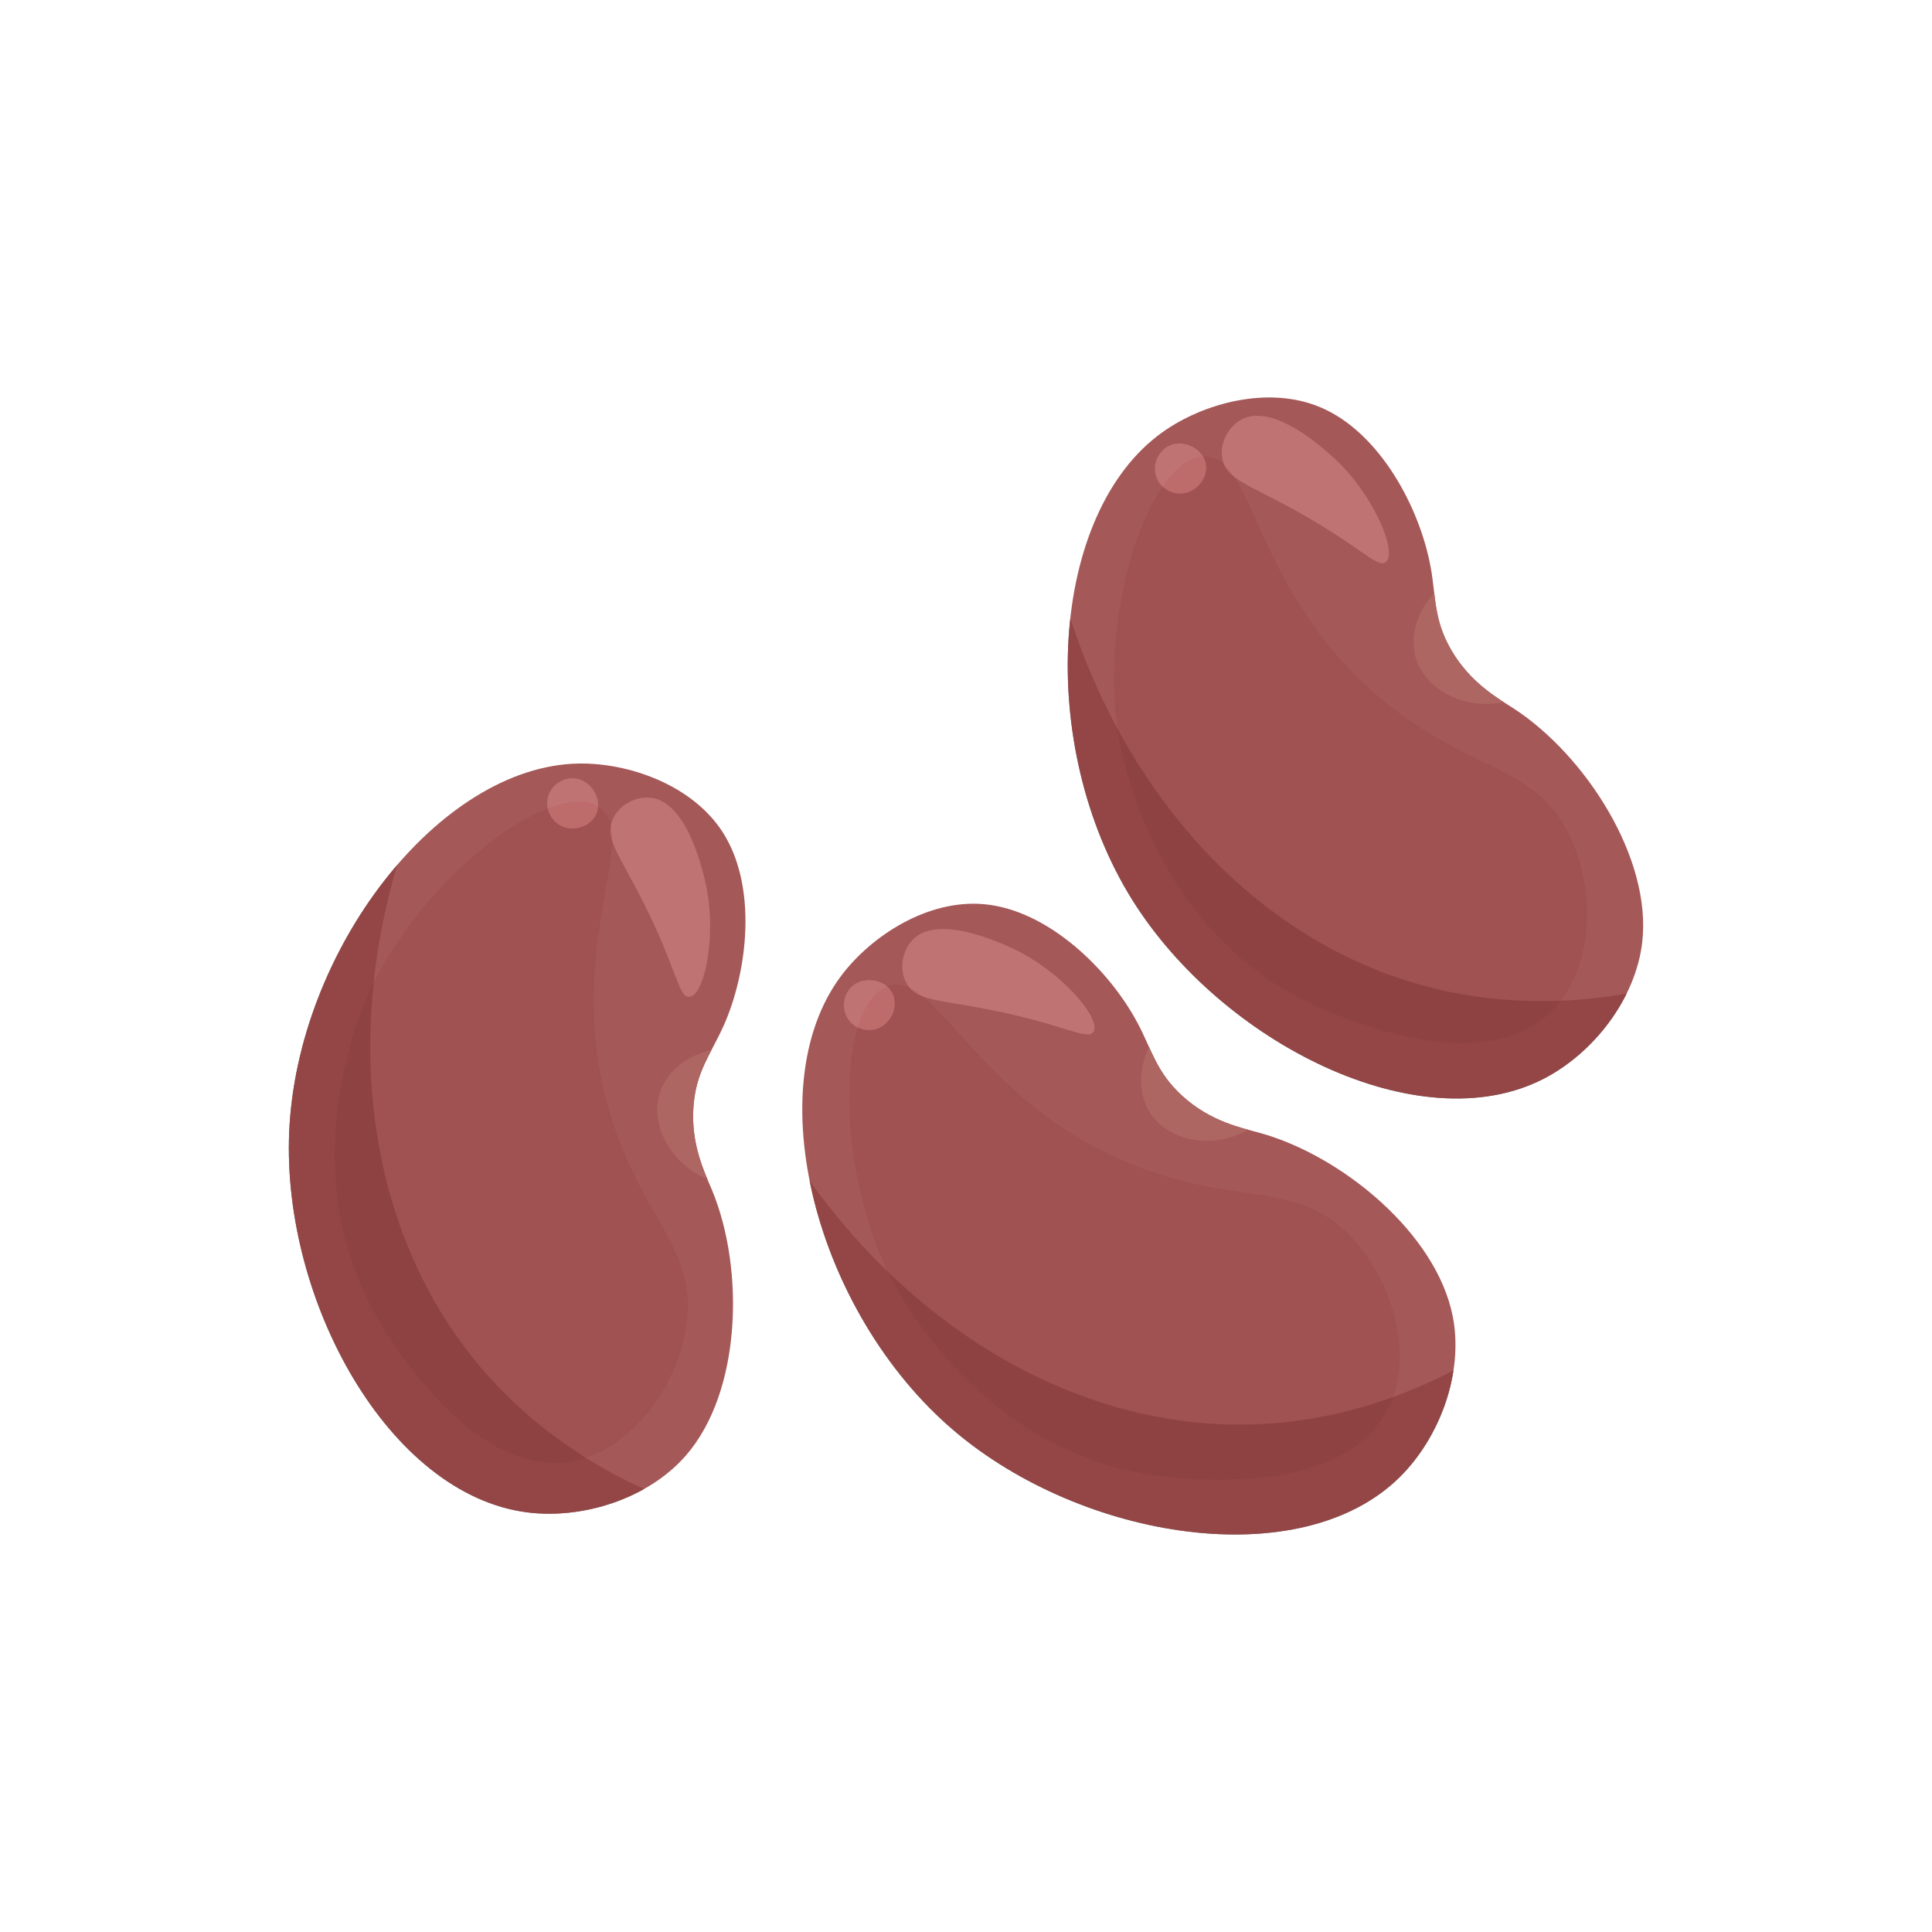
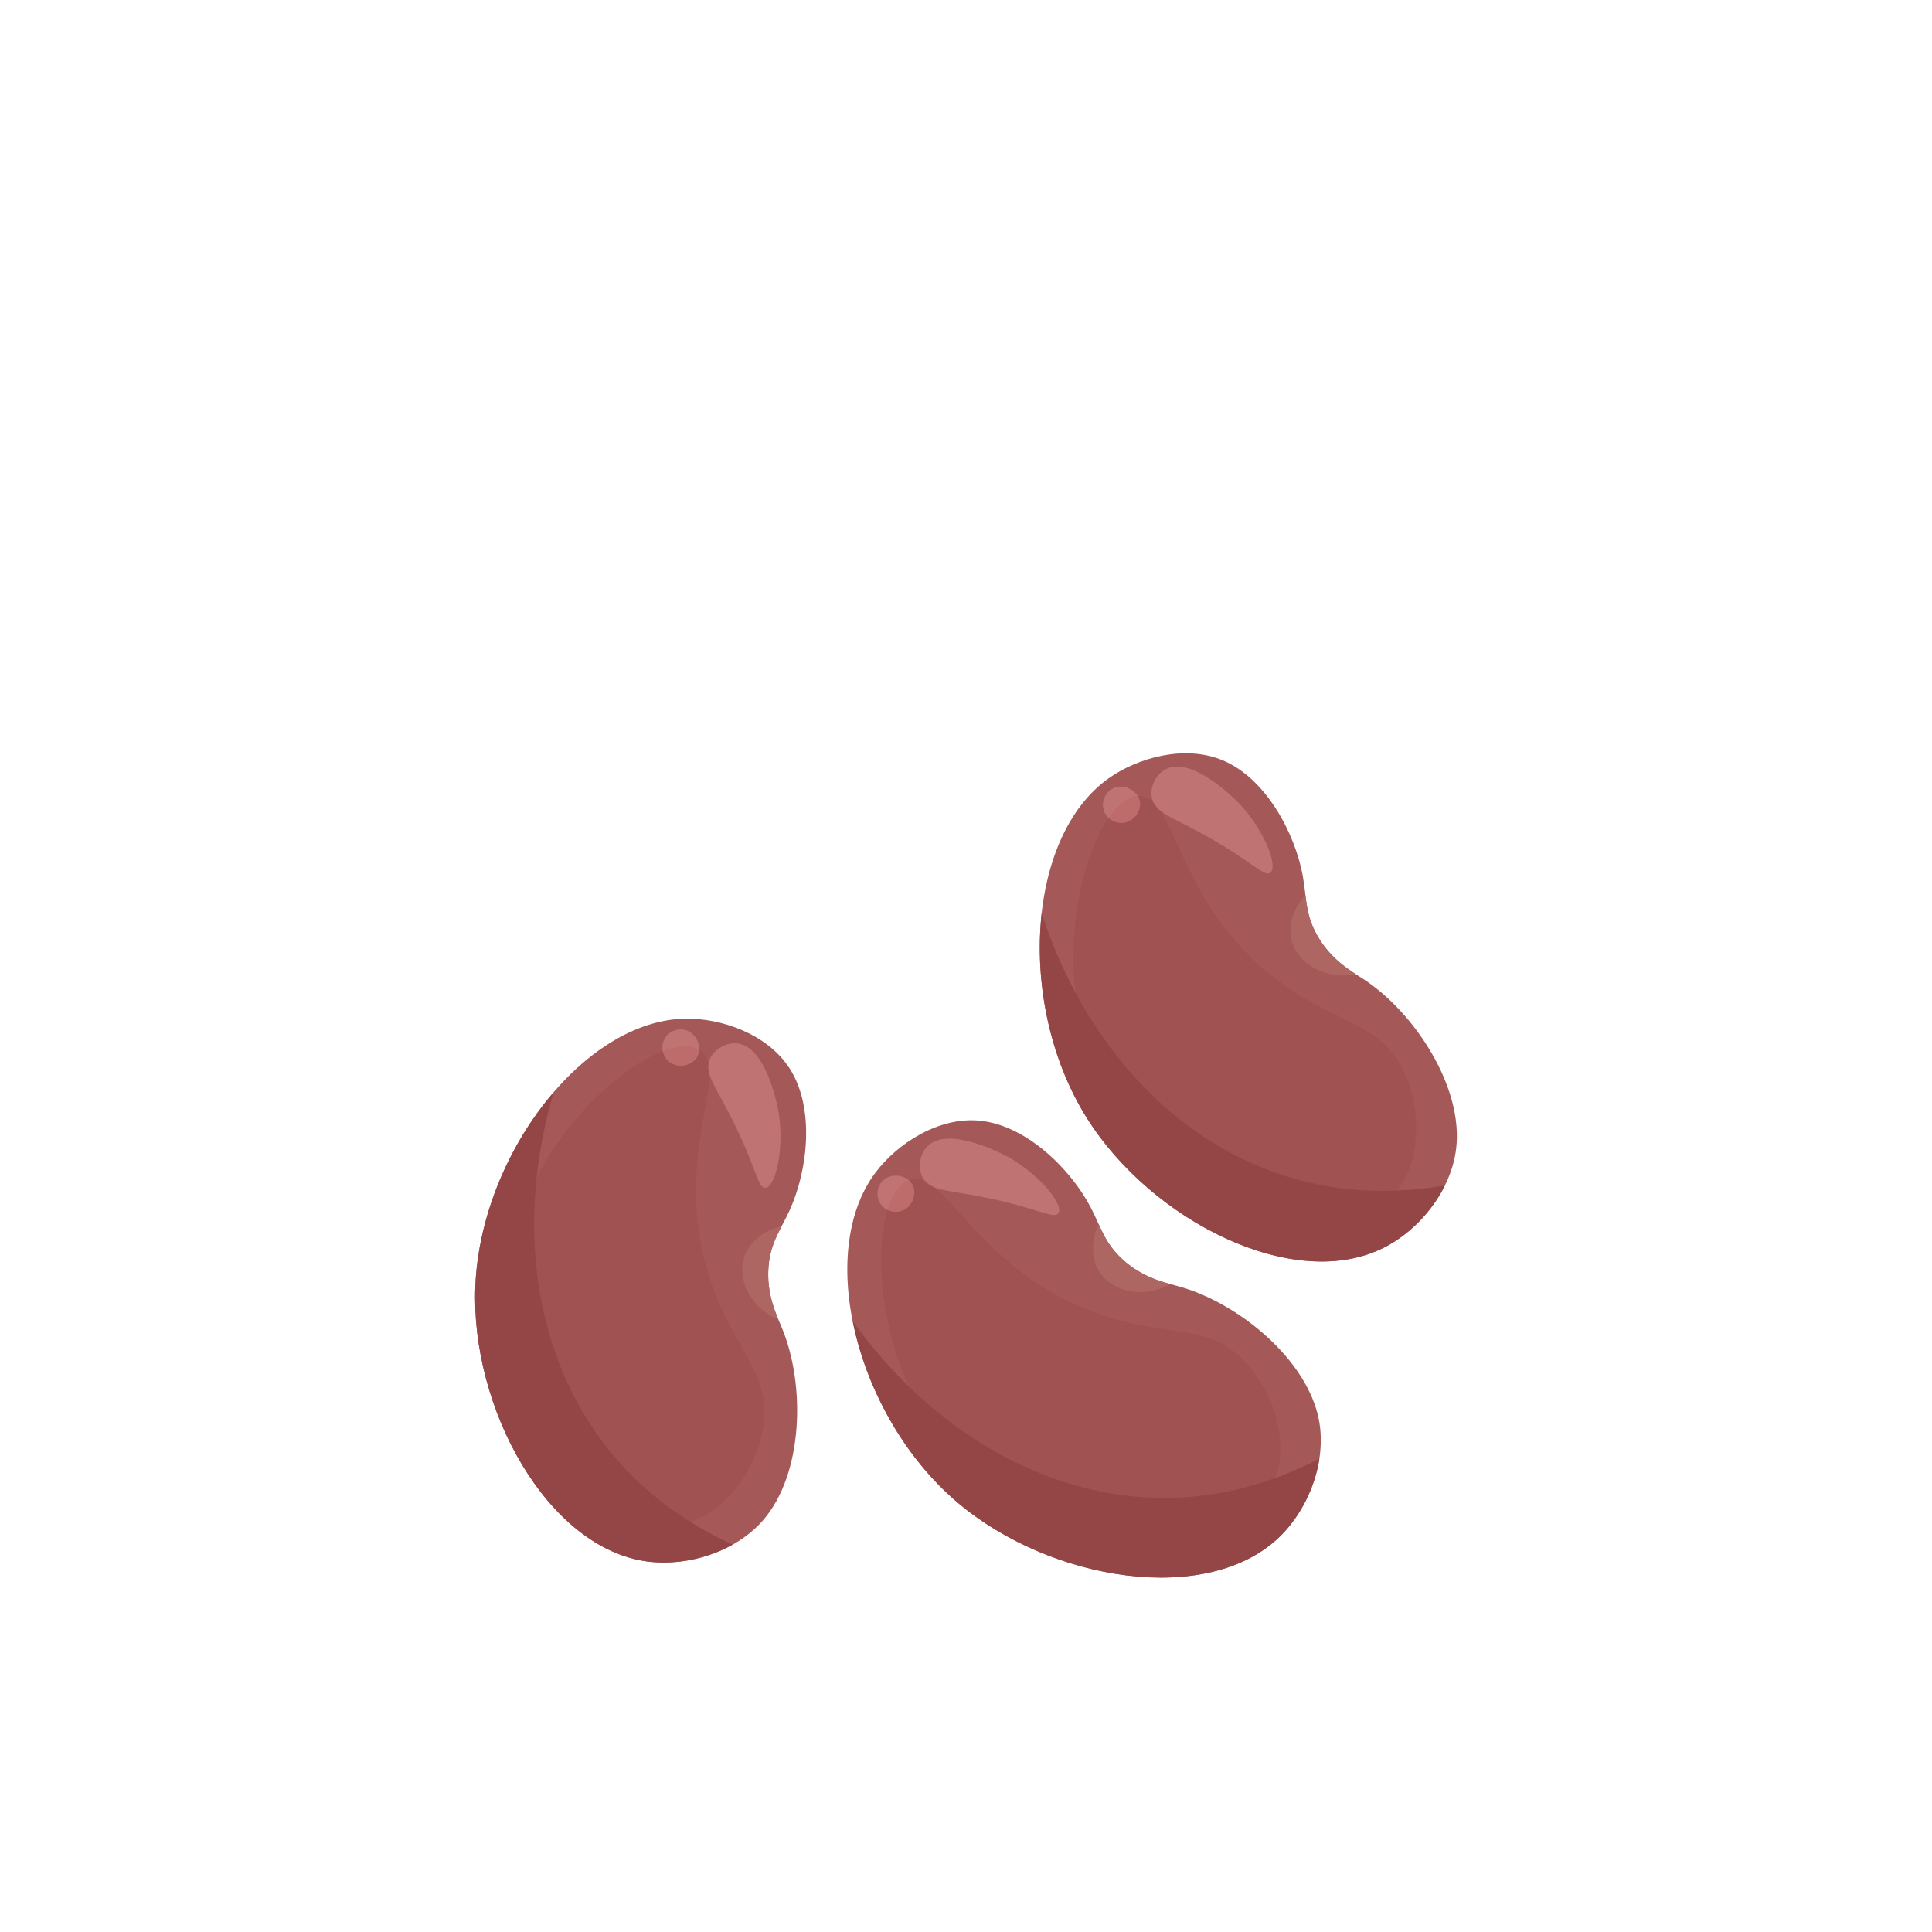
<svg xmlns="http://www.w3.org/2000/svg" viewBox="0 0 540 540">
  <defs>
    <style>
      .cls-1 {
        fill: #a05252;
      }

      .cls-2 {
-         clip-path: url(#clippath-2);
+         isolation: isolate;
      }

      .cls-3 {
-         isolation: isolate;
+         fill: #a55858;
      }

      .cls-4 {
-         clip-path: url(#clippath-1);
+         fill: #c9c9c9;
+         mix-blend-mode: overlay;
+         opacity: .53;
      }

      .cls-5 {
-         fill: #a55858;
+         fill: #944646;
      }

      .cls-6 {
-         fill: #c9c9c9;
-         opacity: .53;
-       }
- 
-       .cls-6, .cls-7 {
-         mix-blend-mode: overlay;
+         fill: none;
      }

      .cls-7 {
-         fill: #686665;
-       }
- 
-       .cls-8 {
-         clip-path: url(#clippath);
-       }
- 
-       .cls-9 {
-         fill: none;
-       }
- 
-       .cls-10 {
        fill: #ad6661;
      }
    </style>
-     <clipPath id="clippath">
-       <path class="cls-9" d="m202.13,287c6.95-15.44,9.61-39.23-.12-54.38-8.58-13.35-26.44-19.45-40.3-19.21-39.02.68-78.79,52.22-80.89,103.2-1.93,47.05,27.91,101.18,66.54,106.1,15.45,1.97,33.77-3.76,44.33-15.87,15.63-17.92,16.41-52.23,7.36-74.11-2.02-4.89-6.03-12.77-5.22-23.54.73-9.75,4.87-14.6,8.29-22.21Z" />
-     </clipPath>
-     <clipPath id="clippath-1">
-       <path class="cls-9" d="m318.04,286.1c-7.89-14.98-25-31.72-42.93-33.37-15.8-1.46-31.6,8.87-39.94,19.93-23.49,31.17-7.35,94.24,31.54,127.27,35.89,30.49,96.92,40.29,124.58,12.87,11.06-10.97,17.83-28.92,14.79-44.71-4.5-23.34-31.06-45.09-53.87-51.42-5.1-1.42-13.78-3.1-21.76-10.37-7.23-6.58-8.51-12.83-12.4-20.2Z" />
-     </clipPath>
-     <clipPath id="clippath-2">
-       <path class="cls-9" d="m399.89,158.64c-2.99-16.67-14.23-37.8-30.82-44.8-14.62-6.17-32.81-1.11-44.1,6.92-31.81,22.61-35.51,87.6-8.44,130.85,24.99,39.92,80.19,67.72,114.85,49.95,13.86-7.11,25.74-22.18,27.62-38.14,2.77-23.61-15.97-52.37-35.79-65.31-4.44-2.89-12.19-7.13-17.61-16.47-4.9-8.46-4.23-14.8-5.7-23.01Z" />
-     </clipPath>
  </defs>
-   <g class="cls-3">
+   <g class="cls-2">
    <g id="_Layer_" data-name="&amp;lt;Layer&amp;gt;">
      <g>
-         <g>
-           <path class="cls-5" d="m202.13,287c6.95-15.44,9.61-39.23-.12-54.38-8.58-13.35-26.44-19.45-40.3-19.21-39.02.68-78.79,52.22-80.89,103.2-1.93,47.05,27.91,101.18,66.54,106.1,15.45,1.97,33.77-3.76,44.33-15.87,15.63-17.92,16.41-52.23,7.36-74.11-2.02-4.89-6.03-12.77-5.22-23.54.73-9.75,4.87-14.6,8.29-22.21Z" />
-           <path class="cls-1" d="m104.46,274.53c-1.46,2.87-23.35,47.67-.61,90.93,1.18,2.24,26.42,48.97,56.6,42.86,16.4-3.32,28.9-21.16,31.41-37.63,3.17-20.84-11.25-29.06-20.35-56.27-15.94-47.68,8.66-81.38-4.35-89.05-12.62-7.44-46.74,17.79-62.7,49.16Z" />
-           <g class="cls-8">
-             <path class="cls-7" d="m136.89,186.49c-43.06,65.27-44.14,143.09-5.24,192.39,26.17,33.16,63.18,44.22,80.65,48.1-62.93,26.73-129.55,34.4-158.03,4.91-36.91-38.22-17.6-146.92,82.61-245.39Z" />
-             <path class="cls-10" d="m201.89,292.93c-8.28.85-15.28,5.77-17.45,12.43-3.06,9.39,3.58,21.9,16.58,25.3.29-12.58.58-25.16.87-37.74Z" />
-           </g>
-           <path class="cls-6" d="m182.5,223.06c-4.57-.85-10.01,2.03-11.51,6.63-1.66,5.07,2.32,9.62,8.78,22.42,9.36,18.56,9.84,26.55,12.78,26.53,4.03-.03,7.49-15.13,5.21-29.04-.18-1.09-4.23-24.48-15.25-26.54Z" />
-           <path class="cls-6" d="m160.74,217.55c-3.22-.36-6.77,1.81-7.62,5.36-.77,3.18.89,6.39,3.5,7.83,3.61,1.98,8.58.31,10.1-3.3,1.72-4.08-1.5-9.39-5.98-9.89Z" />
-         </g>
-         <g>
-           <path class="cls-5" d="m318.04,286.1c-7.89-14.98-25-31.72-42.93-33.37-15.8-1.46-31.6,8.87-39.94,19.93-23.49,31.17-7.35,94.24,31.54,127.27,35.89,30.49,96.92,40.29,124.58,12.87,11.06-10.97,17.83-28.92,14.79-44.71-4.5-23.34-31.06-45.09-53.87-51.42-5.1-1.42-13.78-3.1-21.76-10.37-7.23-6.58-8.51-12.83-12.4-20.2Z" />
-           <path class="cls-1" d="m248.1,355.4c1.36,2.92,23.19,47.75,71.28,56.46,2.49.45,54.86,9.32,68.62-18.22,7.48-14.97,1.12-35.8-10.32-47.92-14.47-15.33-29.83-9.02-56.87-18.6-47.38-16.79-58.8-56.92-72.86-51.39-13.63,5.36-14.75,47.79.14,79.68Z" />
-           <g class="cls-4">
-             <path class="cls-7" d="m198.68,275.64c24.93,74.11,85.6,122.87,148.39,122.55,42.24-.21,73.74-22.57,87.55-33.95-17.67,66.05-52.64,123.27-93.41,127.56-52.84,5.56-126.62-76.57-142.53-216.16Z" />
-             <path class="cls-10" d="m322.58,289.94c-4.43,7.05-4.86,15.6-.94,21.41,5.52,8.19,19.46,10.66,30.15,2.51-9.73-7.97-19.47-15.94-29.2-23.92Z" />
-           </g>
-           <path class="cls-6" d="m255.57,262.21c-3.49,3.08-4.56,9.13-1.86,13.15,2.98,4.43,9.01,4.09,23.07,6.88,20.39,4.05,26.98,8.59,28.77,6.26,2.46-3.19-7.31-15.21-19.68-21.98-.97-.53-21.9-11.74-30.3-4.32Z" />
-           <path class="cls-6" d="m237.83,275.97c-2.27,2.32-2.74,6.45-.47,9.31,2.03,2.56,5.58,3.24,8.33,2.06,3.79-1.63,5.52-6.57,3.62-9.99-2.16-3.87-8.33-4.6-11.47-1.38Z" />
-         </g>
-         <g>
-           <path class="cls-5" d="m399.89,158.64c-2.99-16.67-14.23-37.8-30.82-44.8-14.62-6.17-32.81-1.11-44.1,6.92-31.81,22.61-35.51,87.6-8.44,130.85,24.99,39.92,80.19,67.72,114.85,49.95,13.86-7.11,25.74-22.18,27.62-38.14,2.77-23.61-15.97-52.37-35.79-65.31-4.44-2.89-12.19-7.13-17.61-16.47-4.9-8.46-4.23-14.8-5.7-23.01Z" />
-           <path class="cls-1" d="m312.26,203.53c.42,3.2,7.66,52.52,50.86,75.37,2.24,1.18,49.47,25.48,70.92,3.39,11.66-12.01,11.9-33.79,4.66-48.79-9.16-18.99-25.71-17.62-48.58-34.93-40.09-30.34-38.83-72.04-53.9-71.02-14.61.99-28.51,41.09-23.96,75.99Z" />
-           <g class="cls-2">
-             <path class="cls-7" d="m289.28,112.56c1.34,78.18,44.42,143,104.37,161.7,40.33,12.58,77.11.79,93.72-5.88-36.82,57.61-87.46,101.57-127.62,93.33-52.04-10.68-97.53-111.28-70.47-249.15Z" />
-             <path class="cls-10" d="m403.05,163.67c-6.36,5.38-9.34,13.4-7.37,20.12,2.78,9.48,15.33,16.05,27.97,11.51-6.87-10.54-13.73-21.09-20.6-31.63Z" />
-           </g>
-           <path class="cls-6" d="m347.57,116.97c-4.26,1.88-7.11,7.33-5.75,11.97,1.5,5.12,7.35,6.62,19.91,13.54,18.21,10.03,23.12,16.34,25.53,14.67,3.31-2.3-2.37-16.71-12.11-26.9-.76-.8-17.32-17.81-27.58-13.28Z" />
-           <path class="cls-6" d="m326.5,124.72c-2.86,1.52-4.56,5.32-3.26,8.73,1.16,3.05,4.34,4.78,7.31,4.48,4.1-.41,7.25-4.59,6.47-8.43-.88-4.34-6.55-6.9-10.52-4.79Z" />
-         </g>
+         <path class="cls-3" d="m220.8,338.06c5.04-11.2,6.97-28.44-.09-39.42-6.22-9.68-19.17-14.1-29.21-13.92-28.29.49-57.12,37.86-58.64,74.82-1.4,34.11,20.23,73.35,48.24,76.92,11.2,1.43,24.48-2.72,32.14-11.5,11.33-12.99,11.9-37.87,5.34-53.72-1.47-3.55-4.37-9.26-3.79-17.06.53-7.07,3.53-10.59,6.01-16.1Z" />
+         <path class="cls-1" d="m149.99,329.03c-1.06,2.08-16.93,34.56-.45,65.92.85,1.63,19.15,35.5,41.03,31.07,11.89-2.41,20.95-15.34,22.77-27.28,2.3-15.11-8.16-21.07-14.75-40.79-11.55-34.57,6.28-59-3.15-64.56-9.15-5.39-33.88,12.9-45.46,35.64Z" />
+         <path class="cls-4" d="m206.57,291.71c-3.32-.62-7.26,1.47-8.34,4.81-1.2,3.68,1.68,6.97,6.36,16.25,6.79,13.46,7.14,19.25,9.26,19.23,2.92-.02,5.43-10.97,3.78-21.05-.13-.79-3.06-17.75-11.06-19.24Z" />
+         <path class="cls-4" d="m190.79,287.72c-2.34-.26-4.91,1.31-5.53,3.88-.55,2.3.64,4.64,2.54,5.68,2.62,1.44,6.22.22,7.32-2.39,1.25-2.96-1.09-6.81-4.33-7.17Z" />
+         <path class="cls-3" d="m304.83,337.42c-5.72-10.86-18.12-23-31.12-24.2-11.46-1.06-22.91,6.43-28.96,14.45-17.03,22.6-5.33,68.32,22.86,92.27,26.02,22.1,70.26,29.21,90.31,9.33,8.02-7.95,12.92-20.97,10.72-32.41-3.26-16.92-22.52-32.69-39.05-37.28-3.7-1.03-9.99-2.25-15.78-7.52-5.24-4.77-6.17-9.3-8.99-14.65Z" />
+         <path class="cls-1" d="m254.12,387.65c.99,2.12,16.81,34.61,51.67,40.93,1.81.33,39.77,6.76,49.75-13.21,5.42-10.85.81-25.95-7.48-34.74-10.49-11.11-21.63-6.54-41.23-13.49-34.35-12.17-42.63-41.27-52.82-37.26-9.88,3.89-10.69,34.64.1,57.76Z" />
+         <path class="cls-4" d="m259.54,320.09c-2.53,2.23-3.31,6.62-1.35,9.53,2.16,3.21,6.53,2.97,16.72,4.99,14.78,2.94,19.56,6.22,20.86,4.54,1.78-2.31-5.3-11.03-14.26-15.93-.7-.38-15.87-8.51-21.97-3.13Z" />
+         <path class="cls-4" d="m246.68,330.07c-1.64,1.68-1.99,4.68-.34,6.75,1.47,1.86,4.05,2.35,6.04,1.49,2.74-1.18,4-4.76,2.62-7.24-1.56-2.81-6.04-3.33-8.32-1Z" />
+         <path class="cls-3" d="m364.17,245.01c-2.17-12.09-10.32-27.4-22.35-32.47-10.6-4.47-23.78-.8-31.97,5.02-23.06,16.39-25.74,63.51-6.12,94.86,18.11,28.94,58.14,49.09,83.26,36.21,10.05-5.15,18.66-16.08,20.02-27.65,2.01-17.12-11.58-37.97-25.95-47.34-3.22-2.1-8.84-5.17-12.76-11.94-3.55-6.13-3.07-10.73-4.14-16.68Z" />
+         <path class="cls-1" d="m300.64,277.55c.3,2.32,5.56,38.08,36.87,54.64,1.62.86,35.86,18.47,51.41,2.46,8.45-8.7,8.62-24.49,3.38-35.37-6.64-13.77-18.64-12.78-35.22-25.33-29.06-21.99-28.15-52.23-39.07-51.49-10.59.72-20.67,29.79-17.37,55.09Z" />
+         <path class="cls-6" d="m364.17,245.01c-2.17-12.09-10.32-27.4-22.35-32.47-10.6-4.47-23.78-.8-31.97,5.02-23.06,16.39-25.74,63.51-6.12,94.86,18.11,28.94,58.14,49.09,83.26,36.21,10.05-5.15,18.66-16.08,20.02-27.65,2.01-17.12-11.58-37.97-25.95-47.34-3.22-2.1-8.84-5.17-12.76-11.94-3.55-6.13-3.07-10.73-4.14-16.68Z" />
+         <path class="cls-4" d="m326.24,214.8c-3.09,1.36-5.16,5.31-4.17,8.68,1.09,3.71,5.33,4.8,14.43,9.82,13.2,7.27,16.76,11.85,18.51,10.64,2.4-1.67-1.72-12.11-8.78-19.5-.55-.58-12.56-12.91-19.99-9.63Z" />
+         <path class="cls-4" d="m310.96,220.42c-2.08,1.1-3.31,3.85-2.37,6.33.84,2.21,3.15,3.46,5.3,3.25,2.97-.29,5.26-3.33,4.69-6.11-.64-3.15-4.75-5-7.63-3.47Z" />
+         <path class="cls-5" d="m181.09,436.45c7.75.99,16.49-.7,23.67-4.73-11.6-5.32-24.54-13.72-35.06-27.05-20.53-26.01-25.68-62.97-14.94-99.41-12.33,14.32-21.09,34.35-21.91,54.28-1.4,34.11,20.23,73.35,48.24,76.92Z" />
+         <path class="cls-5" d="m267.62,419.94c26.02,22.1,70.26,29.21,90.31,9.33,5.55-5.5,9.6-13.42,10.84-21.57-11.33,5.87-25.92,10.89-42.9,10.98-33.13.17-65.44-18.53-87.54-49.42,3.69,18.53,14.09,37.77,29.29,50.68Z" />
+         <path class="cls-5" d="m303.73,312.41c18.11,28.94,58.14,49.09,83.26,36.21,6.95-3.56,13.21-9.89,16.86-17.28-12.58,2.16-28,2.54-44.21-2.51-31.63-9.86-56.77-37.45-68.49-73.58-2.08,18.78,2,40.26,12.58,57.17Z" />
+         <path class="cls-6" d="m364.17,245.01c-2.17-12.09-10.32-27.4-22.35-32.47-10.6-4.47-23.78-.8-31.97,5.02-23.06,16.39-25.74,63.51-6.12,94.86,18.11,28.94,58.14,49.09,83.26,36.21,10.05-5.15,18.66-16.08,20.02-27.65,2.01-17.12-11.58-37.97-25.95-47.34-3.22-2.1-8.84-5.17-12.76-11.94-3.55-6.13-3.07-10.73-4.14-16.68Z" />
+         <path class="cls-7" d="m361.11,263.24c1.83,6.25,9.53,10.74,17.81,9.02-3.22-2.08-7.47-5.12-10.62-10.57-2.47-4.25-2.99-7.77-3.43-11.51-3.5,3.79-5.01,8.79-3.76,13.06Z" />
+         <path class="cls-7" d="m307.43,355.72c3.64,5.41,12.34,7.35,19.71,3.21-3.69-1.01-8.67-2.63-13.32-6.86-3.64-3.31-5.2-6.5-6.75-9.94-2.19,4.67-2.12,9.89.37,13.59Z" />
+         <path class="cls-7" d="m207.98,351.38c-2.02,6.2,1.8,14.25,9.6,17.51-1.48-3.53-3.27-8.45-2.79-14.72.37-4.9,1.93-8.1,3.67-11.44-5.03,1.15-9.1,4.42-10.48,8.65Z" />
      </g>
    </g>
  </g>
</svg>
